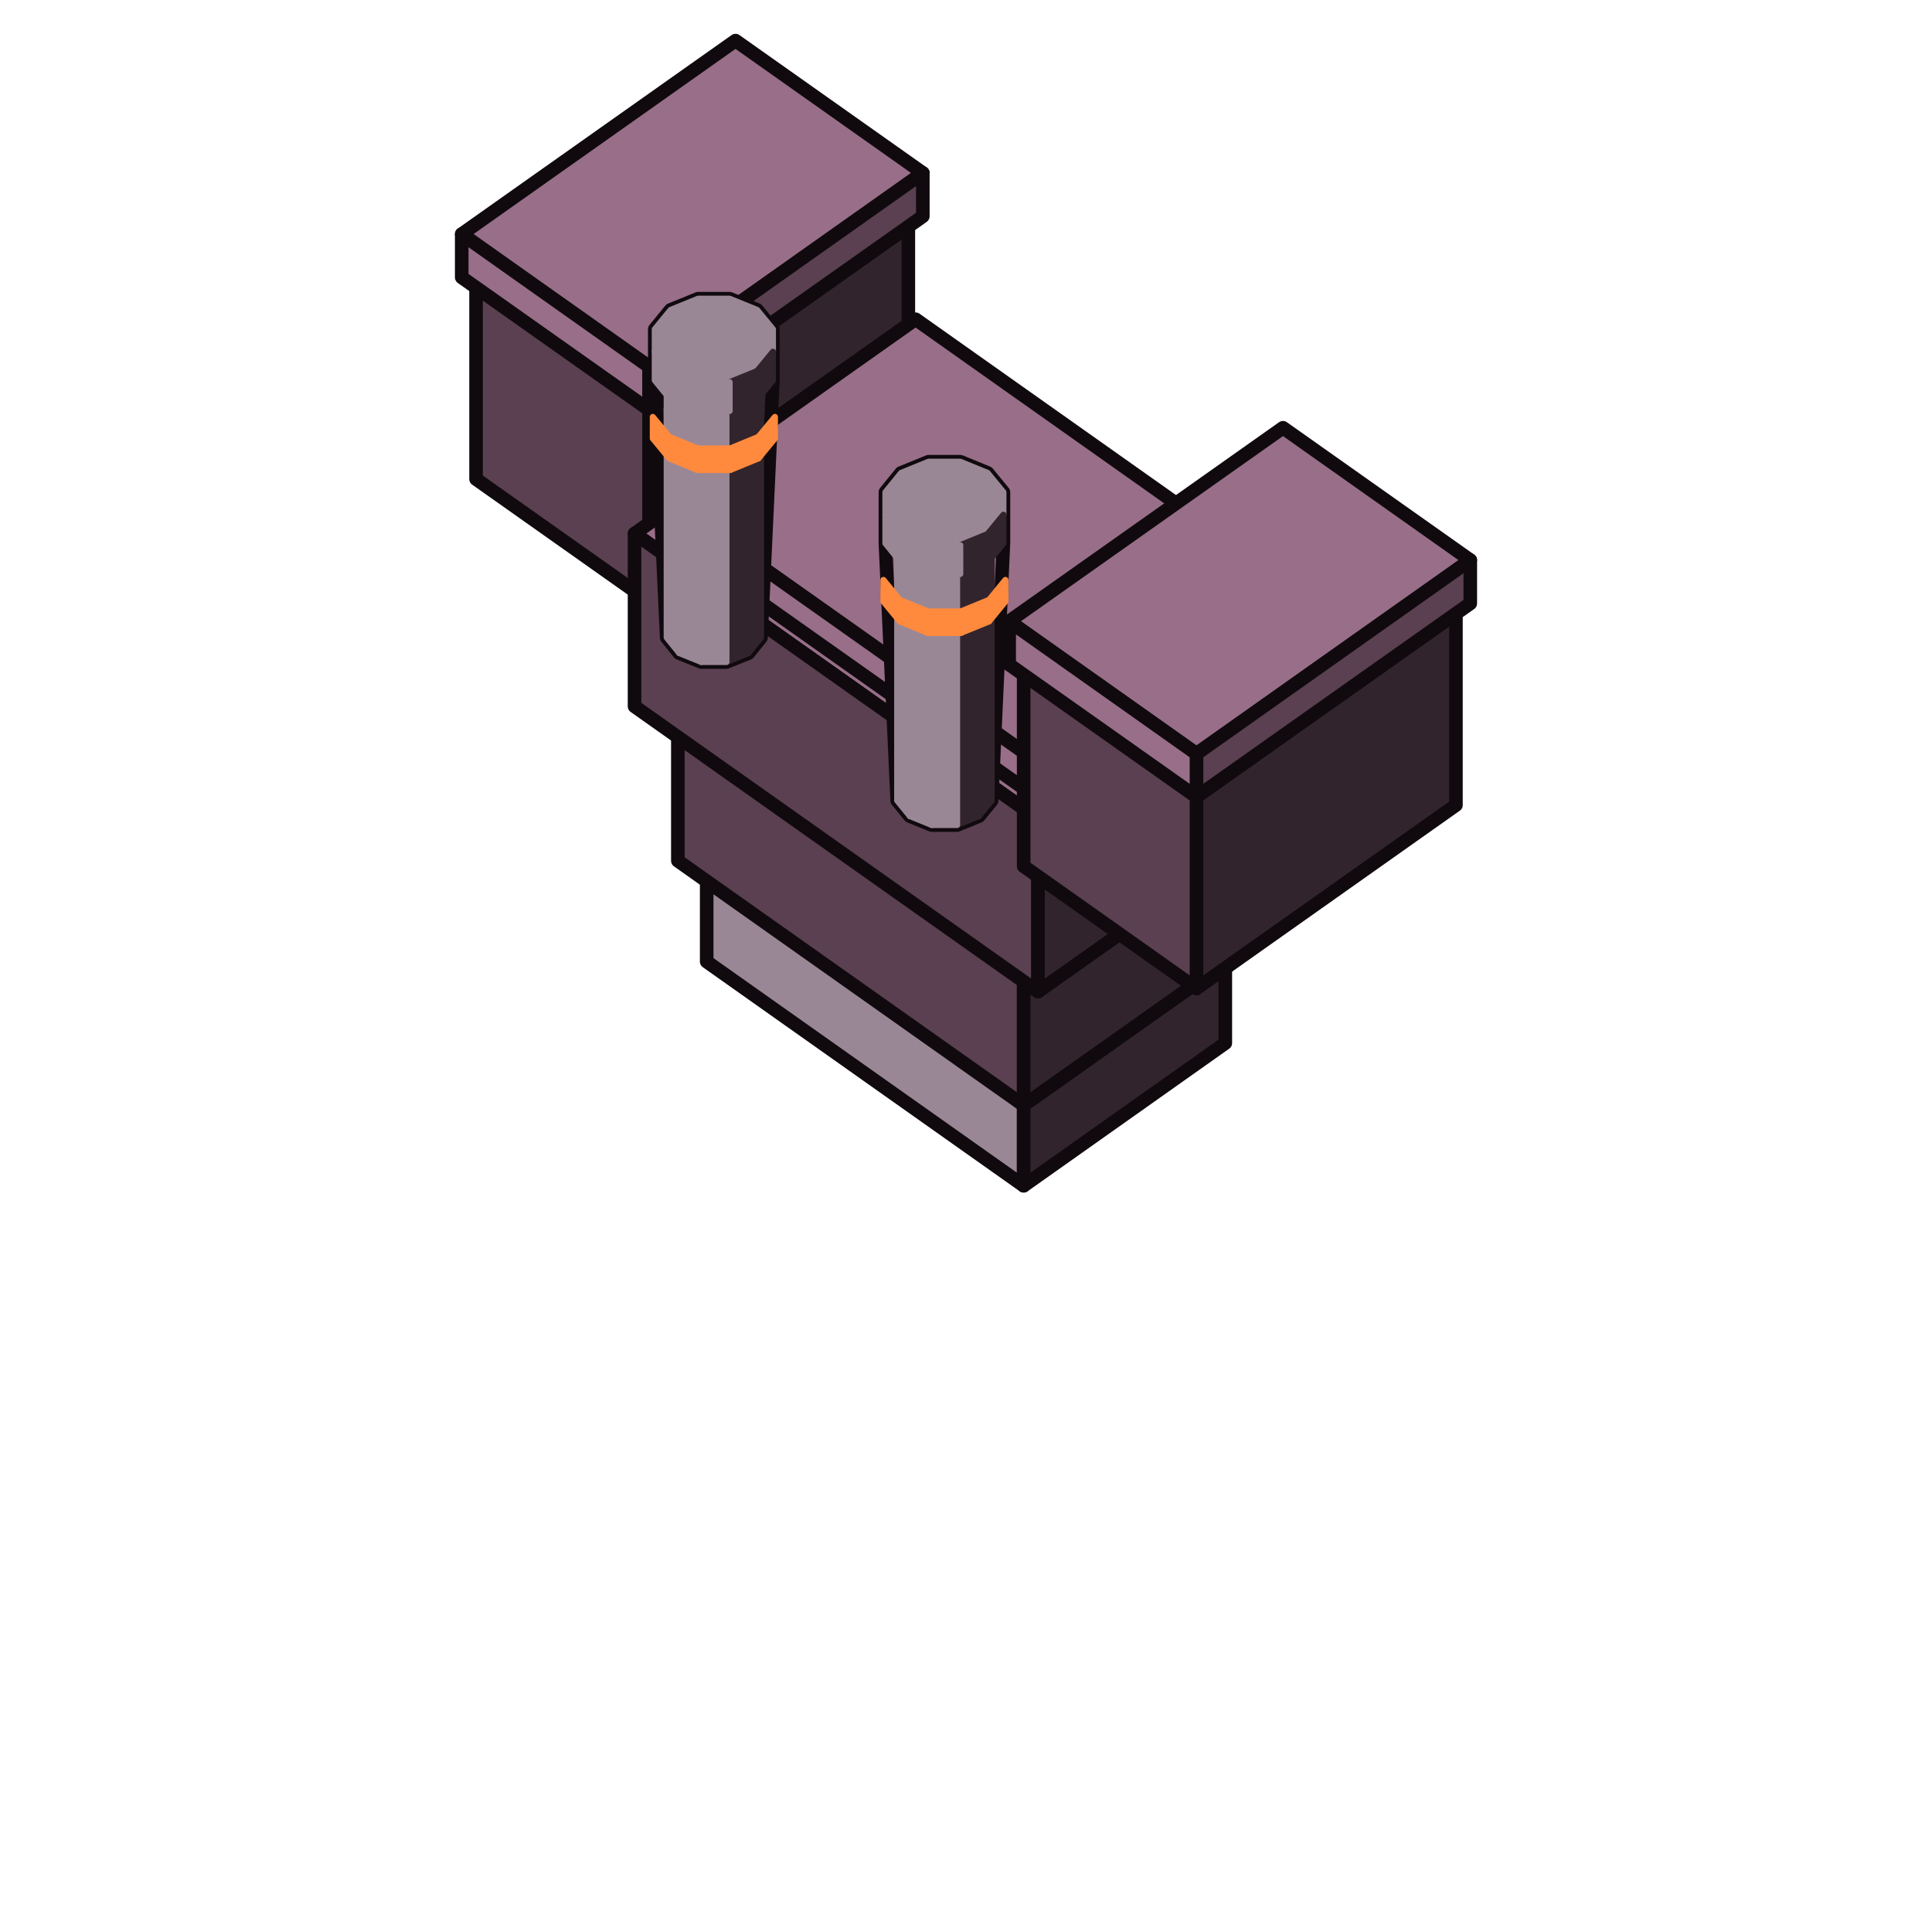
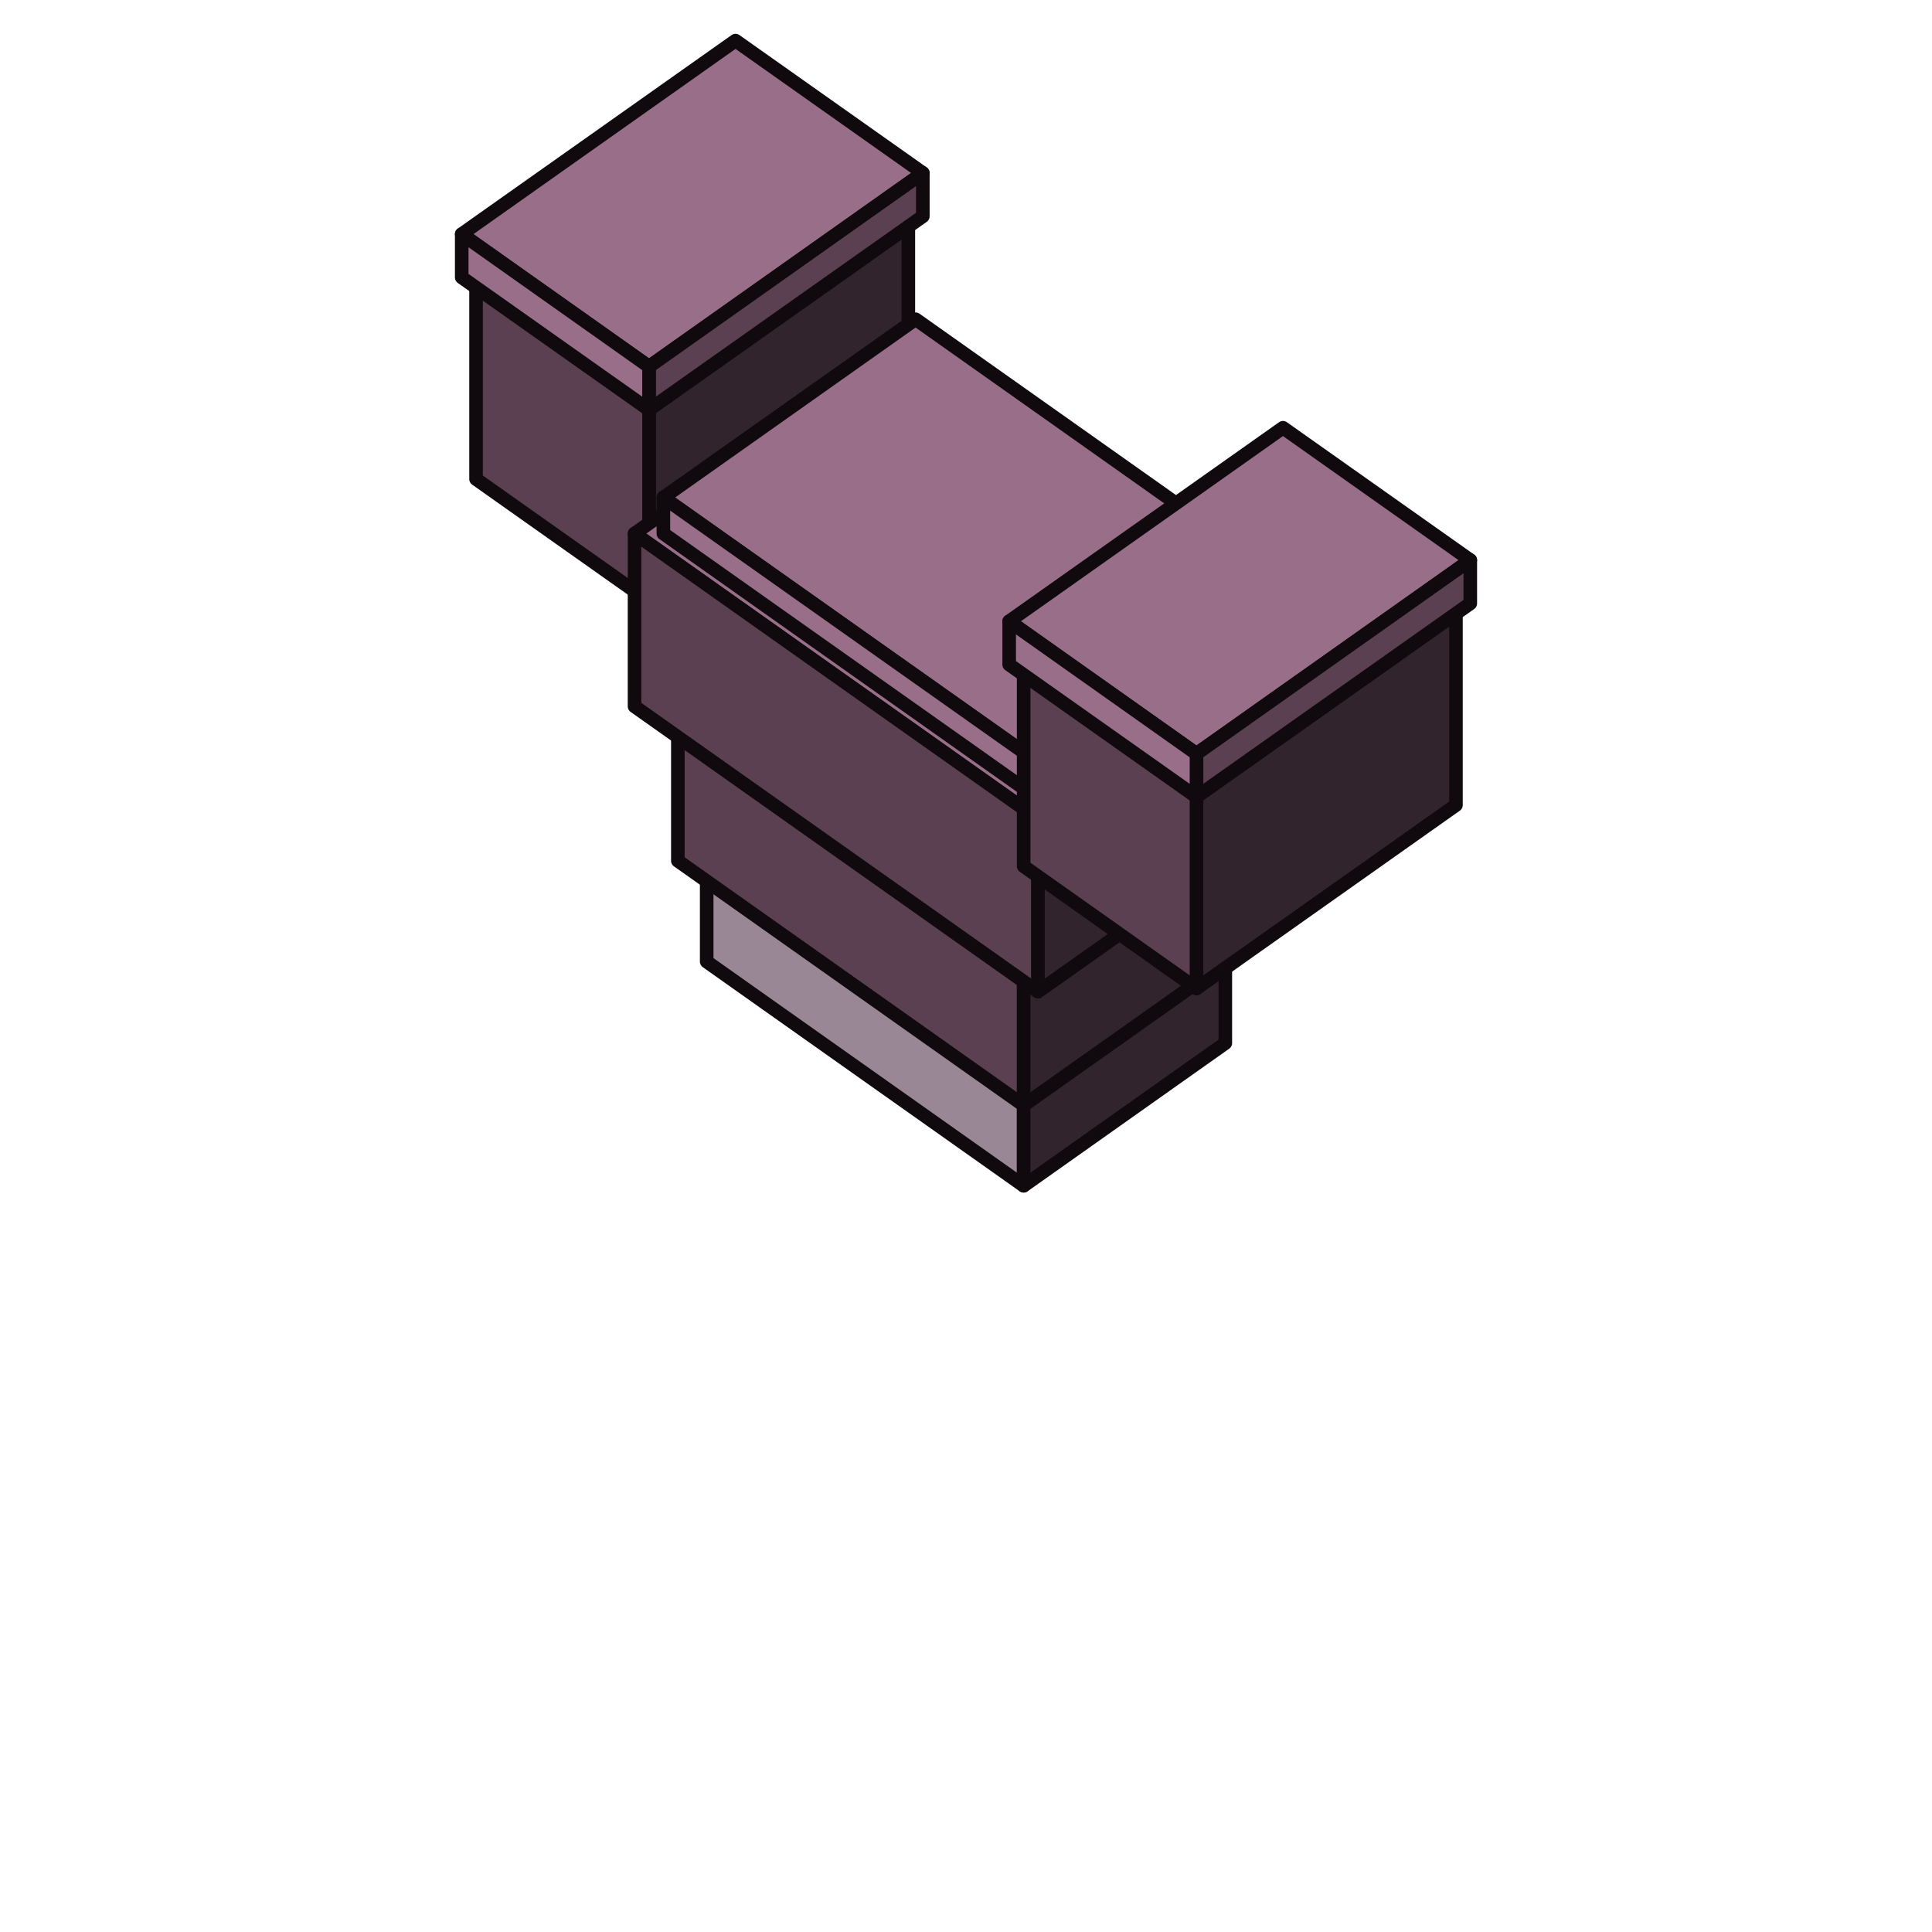
<svg xmlns="http://www.w3.org/2000/svg" viewBox="0 0 128 128" width="128" height="128" data-part-id="jugg_body" data-type="body" data-direction="north">
  <g stroke="#100a0e" stroke-width="0.9" stroke-linejoin="round">
    <path d="M67.34 40.84 L82.61 51.64 L82.61 50.3 L67.34 39.5 Z" fill="#ff8a3d" stroke="none" />
    <path d="M82.61 50.3 L83.09 49.96 L67.82 39.16 L67.34 39.5 Z" fill="#ff8a3d" stroke="none" />
    <path d="M50.64 15.22 L58.27 20.62 L58.27 17.75 L50.64 12.35 Z" fill="#ff8a3d" stroke="none" />
    <path d="M58.27 17.75 L58.85 17.35 L51.21 11.95 L50.64 12.35 Z" fill="#ff8a3d" stroke="none" />
    <path d="M67.82 71.88 L81.18 62.43 L60.18 47.58 L46.82 57.03 Z" fill="#9a8796" />
    <path d="M58.27 20.62 L58.85 20.21 L58.85 17.35 L58.27 17.75 Z" fill="#ff8a3d" stroke="none" />
    <path d="M64.48 42.07 L83.57 55.57 L83.57 40.3 L64.48 26.8 Z" fill="#32242d" />
    <path d="M82.61 51.64 L83.09 51.3 L83.09 49.96 L82.61 50.3 Z" fill="#ff8a3d" stroke="none" />
    <path d="M46.82 63.71 L67.82 78.56 L67.82 71.88 L46.82 57.03 Z" fill="#9a8796" />
    <path d="M67.34 29.38 L82.61 40.18 L82.61 38.84 L67.34 28.04 Z" fill="#ff8a3d" stroke="none" />
    <path d="M67.82 78.56 L81.18 69.11 L81.18 62.43 L67.82 71.88 Z" fill="#32242d" />
    <path d="M82.61 38.84 L83.09 38.51 L67.82 27.71 L67.34 28.04 Z" fill="#ff8a3d" stroke="none" />
    <path d="M83.57 40.3 L84.52 39.62 L65.43 26.12 L64.48 26.8 Z" fill="#5a4050" />
    <path d="M67.82 63.68 L84.05 52.2 L61.14 36.0 L44.91 47.48 Z" fill="#986e88" />
    <path d="M83.57 55.57 L84.52 54.89 L84.52 39.62 L83.57 40.3 Z" fill="#32242d" />
    <path d="M43.0 39.84 L60.18 27.69 L60.18 14.33 L43.0 26.48 Z" fill="#32242d" />
    <path d="M44.91 57.03 L67.82 73.23 L67.82 63.68 L44.91 47.48 Z" fill="#5a4050" />
    <path d="M43.0 26.48 L60.18 14.33 L48.73 6.23 L31.54 18.38 Z" fill="#986e88" />
    <path d="M82.61 40.18 L83.09 39.84 L83.09 38.51 L82.61 38.84 Z" fill="#ff8a3d" stroke="none" />
    <path d="M31.54 31.74 L43.0 39.84 L43.0 26.48 L31.54 18.38 Z" fill="#5a4050" />
    <path d="M43.0 24.29 L61.14 11.46 L48.73 2.69 L30.59 15.51 Z" fill="#986e88" />
    <path d="M67.82 73.23 L84.05 61.75 L84.05 52.2 L67.82 63.68 Z" fill="#32242d" />
    <path d="M43.0 27.15 L61.14 14.33 L61.14 11.46 L43.0 24.29 Z" fill="#5a4050" />
    <path d="M68.77 54.25 L87.39 41.09 L60.66 22.19 L42.04 35.35 Z" fill="#986e88" />
    <path d="M68.77 50.51 L85.48 38.7 L60.66 21.15 L43.95 32.96 Z" fill="#986e88" />
    <path d="M30.59 18.38 L43.0 27.15 L43.0 24.29 L30.59 15.51 Z" fill="#986e88" />
    <path d="M42.04 46.8 L68.77 65.7 L68.77 54.25 L42.04 35.35 Z" fill="#5a4050" />
    <path d="M68.77 65.7 L87.39 52.54 L87.39 41.09 L68.77 54.25 Z" fill="#32242d" />
    <path d="M43.95 35.35 L68.77 52.9 L68.77 50.51 L43.95 32.96 Z" fill="#986e88" />
-     <path d="M43.38 21.81 L44.43 20.53 L46.25 19.79 L48.34 19.79 L50.16 20.53 L51.21 21.81 L51.21 25.2 L50.42 42.24 L49.59 43.27 L48.13 43.86 L46.46 43.86 L45.0 43.27 L44.17 42.24 L43.38 25.2 Z" fill="none" />
-     <path d="M44.17 42.24 L45.0 43.27 L45.0 26.08 L44.17 25.06 Z" fill="#9a8796" stroke="#9a8796" stroke-width="0.4" />
-     <path d="M49.59 43.27 L50.42 42.24 L50.42 25.06 L49.59 26.08 Z" fill="#32242d" stroke="#32242d" stroke-width="0.4" />
-     <path d="M45.0 43.27 L46.46 43.86 L46.46 26.68 L45.0 26.08 Z" fill="#9a8796" stroke="#9a8796" stroke-width="0.4" />
-     <path d="M48.13 43.86 L49.59 43.27 L49.59 26.08 L48.13 26.68 Z" fill="#32242d" stroke="#32242d" stroke-width="0.4" />
-     <path d="M46.46 43.86 L48.13 43.86 L48.13 26.68 L46.46 26.68 Z" fill="#9a8796" stroke="#9a8796" stroke-width="0.4" />
    <path d="M68.77 52.9 L85.48 41.09 L85.48 38.7 L68.77 50.51 Z" fill="#5a4050" />
    <path d="M86.91 40.87 L94.55 46.27 L94.55 43.4 L86.91 38.0 Z" fill="#ff8a3d" stroke="none" />
    <path d="M94.55 43.4 L95.12 43.0 L87.48 37.6 L86.91 38.0 Z" fill="#ff8a3d" stroke="none" />
-     <path d="M43.25 29.05 L44.34 30.37 L44.34 28.94 L43.25 27.62 Z" fill="#ff8a3d" stroke="#ff8a3d" stroke-width="0.4" />
-     <path d="M50.25 30.37 L51.34 29.05 L51.34 27.62 L50.25 28.94 Z" fill="#ff8a3d" stroke="#ff8a3d" stroke-width="0.4" />
    <path d="M94.55 46.27 L95.12 45.86 L95.12 43.0 L94.55 43.4 Z" fill="#ff8a3d" stroke="none" />
-     <path d="M44.34 30.37 L46.21 31.14 L46.21 29.71 L44.34 28.94 Z" fill="#ff8a3d" stroke="#ff8a3d" stroke-width="0.4" />
-     <path d="M48.38 31.14 L50.25 30.37 L50.25 28.94 L48.38 29.71 Z" fill="#ff8a3d" stroke="#ff8a3d" stroke-width="0.4" />
-     <path d="M46.21 31.14 L48.38 31.14 L48.38 29.71 L46.21 29.71 Z" fill="#ff8a3d" stroke="#ff8a3d" stroke-width="0.4" />
-     <path d="M50.16 20.53 L48.34 19.79 L46.25 19.79 L44.43 20.53 L43.38 21.81 L43.38 23.3 L44.43 24.58 L46.25 25.32 L48.34 25.32 L50.16 24.58 L51.21 23.3 L51.21 21.81 Z" fill="#9a8796" stroke="#9a8796" stroke-width="0.4" />
-     <path d="M43.38 25.2 L44.43 26.49 L44.43 24.58 L43.38 23.3 Z" fill="#9a8796" stroke="#9a8796" stroke-width="0.4" />
-     <path d="M50.16 26.49 L51.21 25.2 L51.21 23.3 L50.16 24.58 Z" fill="#32242d" stroke="#32242d" stroke-width="0.4" />
-     <path d="M44.43 26.49 L46.25 27.23 L46.25 25.32 L44.43 24.58 Z" fill="#9a8796" stroke="#9a8796" stroke-width="0.4" />
-     <path d="M48.34 27.23 L50.16 26.49 L50.16 24.58 L48.34 25.32 Z" fill="#32242d" stroke="#32242d" stroke-width="0.4" />
-     <path d="M46.25 27.23 L48.34 27.23 L48.34 25.32 L46.25 25.32 Z" fill="#9a8796" stroke="#9a8796" stroke-width="0.4" />
-     <path d="M58.66 32.61 L59.7 31.33 L61.52 30.59 L63.62 30.59 L65.43 31.33 L66.48 32.61 L66.48 36.0 L65.7 53.04 L64.86 54.07 L63.41 54.66 L61.73 54.66 L60.28 54.07 L59.44 53.04 L58.66 36.0 Z" fill="none" />
-     <path d="M59.44 53.04 L60.28 54.07 L60.28 36.88 L59.44 35.86 Z" fill="#9a8796" stroke="#9a8796" stroke-width="0.4" />
-     <path d="M64.86 54.07 L65.7 53.04 L65.7 35.86 L64.86 36.88 Z" fill="#32242d" stroke="#32242d" stroke-width="0.4" />
-     <path d="M60.28 54.07 L61.73 54.66 L61.73 37.48 L60.28 36.88 Z" fill="#9a8796" stroke="#9a8796" stroke-width="0.4" />
-     <path d="M63.41 54.66 L64.86 54.07 L64.86 36.88 L63.41 37.48 Z" fill="#32242d" stroke="#32242d" stroke-width="0.4" />
-     <path d="M61.73 54.66 L63.41 54.66 L63.41 37.48 L61.73 37.48 Z" fill="#9a8796" stroke="#9a8796" stroke-width="0.4" />
    <path d="M79.27 65.49 L96.46 53.34 L96.46 39.98 L79.27 52.13 Z" fill="#32242d" />
    <path d="M79.27 52.13 L96.46 39.98 L85.0 31.88 L67.82 44.03 Z" fill="#986e88" />
    <path d="M67.82 57.39 L79.27 65.49 L79.27 52.13 L67.82 44.03 Z" fill="#5a4050" />
    <path d="M79.27 49.94 L97.41 37.11 L85.0 28.34 L66.86 41.16 Z" fill="#986e88" />
-     <path d="M58.53 39.85 L59.61 41.17 L59.61 39.74 L58.53 38.42 Z" fill="#ff8a3d" stroke="#ff8a3d" stroke-width="0.4" />
-     <path d="M65.53 41.17 L66.61 39.85 L66.61 38.42 L65.53 39.74 Z" fill="#ff8a3d" stroke="#ff8a3d" stroke-width="0.4" />
-     <path d="M59.61 41.17 L61.48 41.94 L61.48 40.51 L59.61 39.74 Z" fill="#ff8a3d" stroke="#ff8a3d" stroke-width="0.4" />
-     <path d="M63.65 41.94 L65.53 41.17 L65.53 39.74 L63.65 40.51 Z" fill="#ff8a3d" stroke="#ff8a3d" stroke-width="0.4" />
-     <path d="M61.48 41.94 L63.65 41.94 L63.65 40.51 L61.48 40.51 Z" fill="#ff8a3d" stroke="#ff8a3d" stroke-width="0.4" />
-     <path d="M65.43 31.33 L63.62 30.59 L61.52 30.59 L59.7 31.33 L58.66 32.61 L58.66 34.1 L59.7 35.38 L61.52 36.12 L63.62 36.12 L65.43 35.38 L66.48 34.1 L66.48 32.61 Z" fill="#9a8796" stroke="#9a8796" stroke-width="0.4" />
-     <path d="M58.66 36.0 L59.7 37.29 L59.7 35.38 L58.66 34.1 Z" fill="#9a8796" stroke="#9a8796" stroke-width="0.4" />
-     <path d="M65.43 37.29 L66.48 36.0 L66.48 34.1 L65.43 35.38 Z" fill="#32242d" stroke="#32242d" stroke-width="0.4" />
    <path d="M79.27 52.8 L97.41 39.98 L97.41 37.11 L79.27 49.94 Z" fill="#5a4050" />
-     <path d="M59.7 37.29 L61.52 38.03 L61.52 36.12 L59.7 35.38 Z" fill="#9a8796" stroke="#9a8796" stroke-width="0.4" />
-     <path d="M63.62 38.03 L65.43 37.29 L65.43 35.38 L63.62 36.12 Z" fill="#32242d" stroke="#32242d" stroke-width="0.4" />
-     <path d="M61.52 38.03 L63.62 38.03 L63.62 36.12 L61.52 36.12 Z" fill="#9a8796" stroke="#9a8796" stroke-width="0.4" />
    <path d="M66.86 44.03 L79.27 52.8 L79.27 49.94 L66.86 41.16 Z" fill="#986e88" />
  </g>
</svg>
